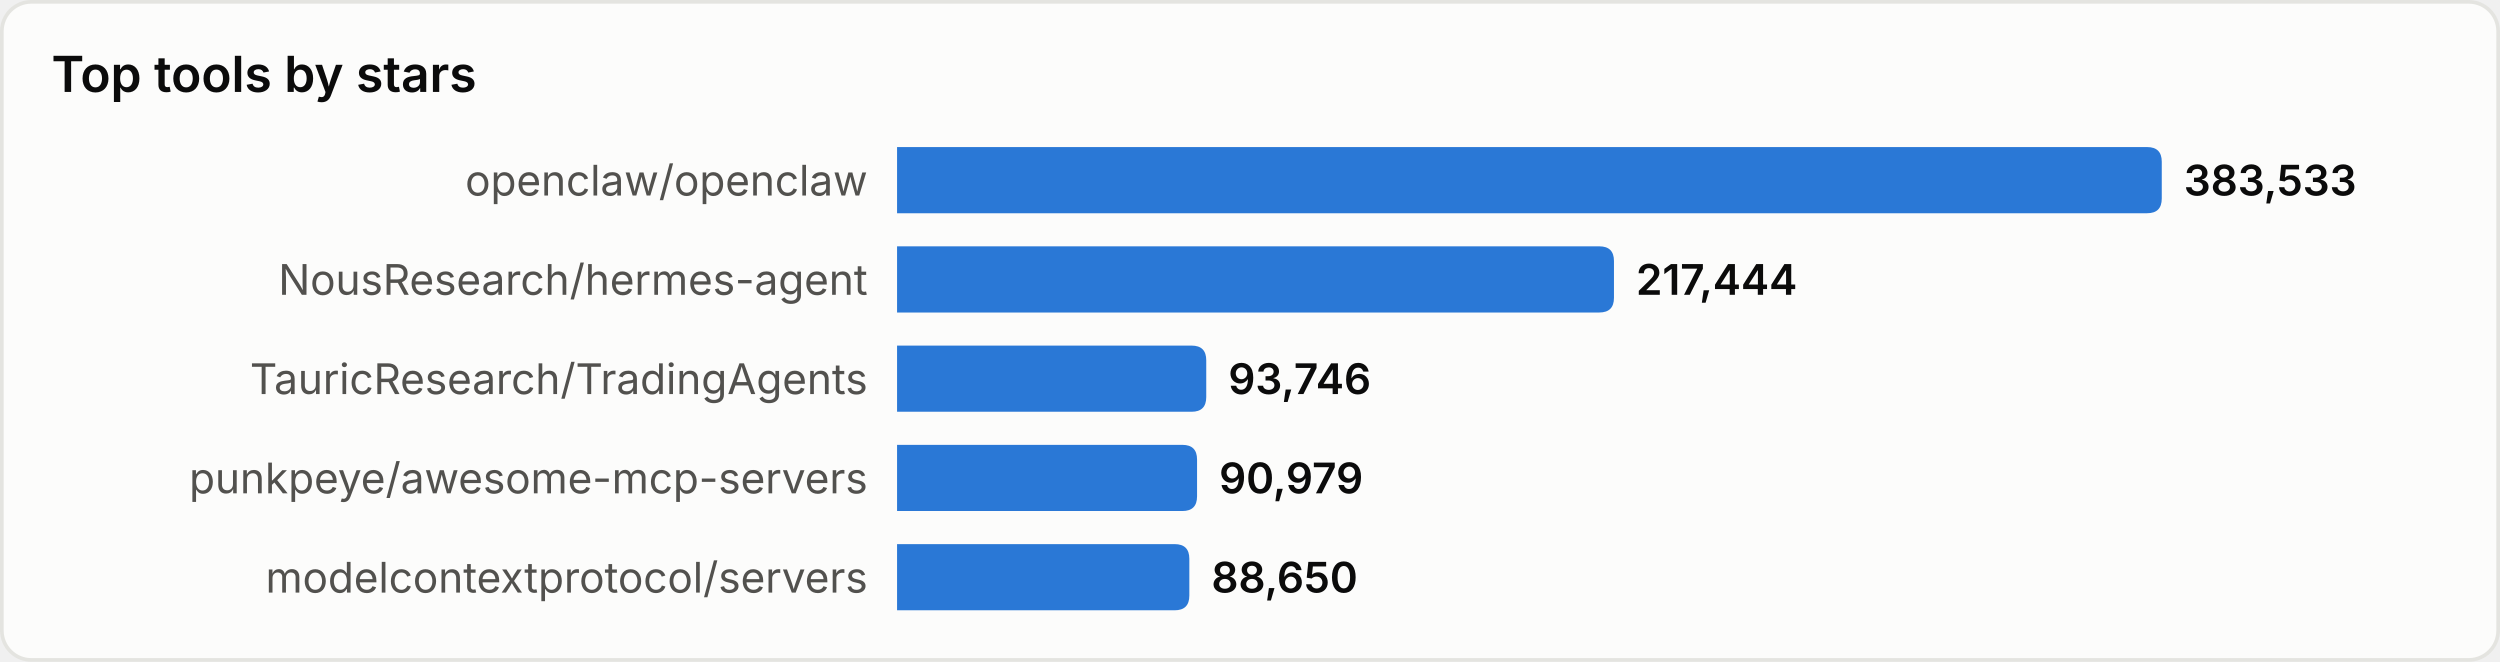
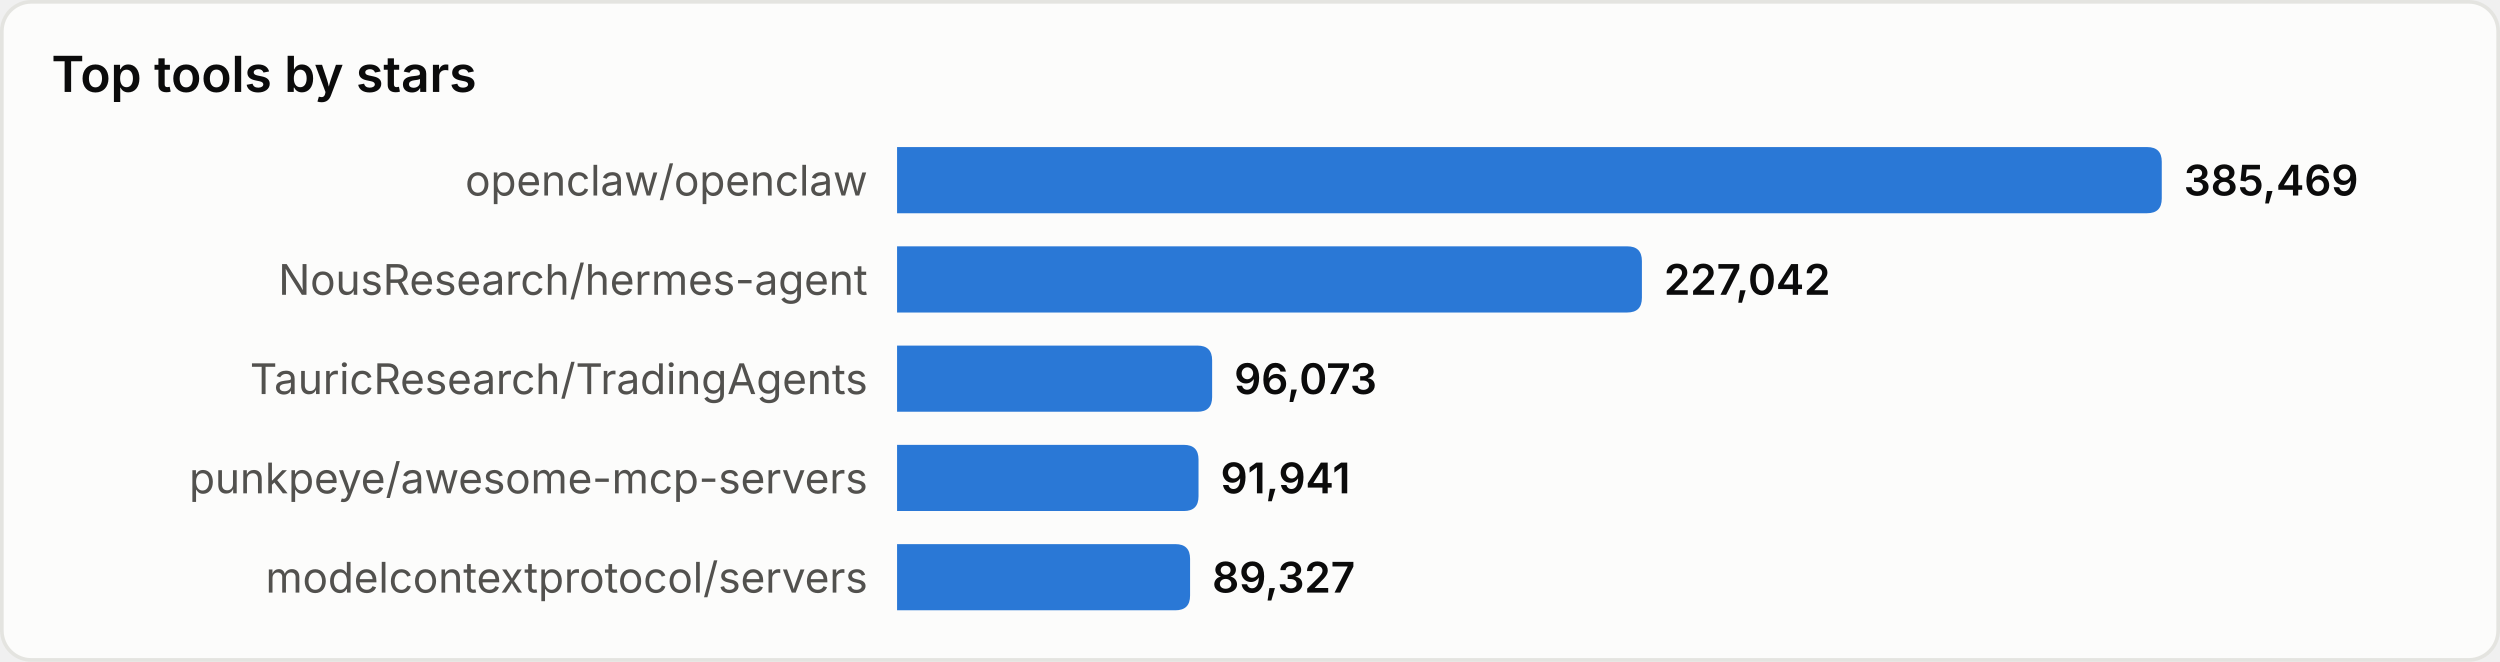
<svg xmlns="http://www.w3.org/2000/svg" width="680" height="180" viewBox="0 0 680 180" role="img" aria-label="Top tools by stars">
  <style>
text{font-family:system-ui,-apple-system,'Segoe UI',sans-serif}
.srf{fill:#fcfcfb;stroke:#e4e4e0}.ttl{fill:#0b0b0b;font-size:13.5px;font-weight:600}
.lbl{fill:#52514e;font-size:11.5px}.val{fill:#0b0b0b;font-size:11.5px;font-weight:600}
.bar{fill:#2a78d6}
@media(prefers-color-scheme:dark){
.srf{fill:#1a1a19;stroke:#33332f}.ttl{fill:#ffffff}
.lbl{fill:#c3c2b7}.val{fill:#ffffff}.bar{fill:#3987e5}
}
</style>
  <rect x="0.5" y="0.5" width="679" height="179" rx="8" class="srf" />
  <text x="14" y="25" class="ttl">Top tools by stars</text>
  <text x="236" y="49.0" class="lbl" text-anchor="end" dominant-baseline="central">openclaw/openclaw</text>
  <path d="M244,40 h340.0 q4,0 4,4 v10 q0,4 -4,4 h-340.0 z" class="bar" />
-   <text x="594.0" y="49.0" class="val" dominant-baseline="central">383,533</text>
+   <text x="594.0" y="49.0" class="val" dominant-baseline="central">385,469</text>
  <text x="236" y="76.0" class="lbl" text-anchor="end" dominant-baseline="central">NousResearch/hermes-agent</text>
-   <path d="M244,67 h191.0 q4,0 4,4 v10 q0,4 -4,4 h-191.0 z" class="bar" />
-   <text x="445.0" y="76.0" class="val" dominant-baseline="central">217,444</text>
+   <path d="M244,67 h198.6 q4,0 4,4 v10 q0,4 -4,4 h-198.6 z" class="bar" />
+   <text x="452.6" y="76.0" class="val" dominant-baseline="central">227,042</text>
  <text x="236" y="103.0" class="lbl" text-anchor="end" dominant-baseline="central">TauricResearch/TradingAgents</text>
-   <path d="M244,94 h80.1 q4,0 4,4 v10 q0,4 -4,4 h-80.1 z" class="bar" />
-   <text x="334.1" y="103.0" class="val" dominant-baseline="central">93,746</text>
+   <path d="M244,94 h81.7 q4,0 4,4 v10 q0,4 -4,4 h-81.7 z" class="bar" />
+   <text x="335.7" y="103.0" class="val" dominant-baseline="central">96,073</text>
  <text x="236" y="130.0" class="lbl" text-anchor="end" dominant-baseline="central">punkpeye/awesome-mcp-servers</text>
-   <path d="M244,121 h77.6 q4,0 4,4 v10 q0,4 -4,4 h-77.6 z" class="bar" />
-   <text x="331.6" y="130.0" class="val" dominant-baseline="central">90,979</text>
+   <path d="M244,121 h78.0 q4,0 4,4 v10 q0,4 -4,4 h-78.0 z" class="bar" />
+   <text x="332.0" y="130.0" class="val" dominant-baseline="central">91,941</text>
  <text x="236" y="157.0" class="lbl" text-anchor="end" dominant-baseline="central">modelcontextprotocol/servers</text>
-   <path d="M244,148 h75.5 q4,0 4,4 v10 q0,4 -4,4 h-75.5 z" class="bar" />
-   <text x="329.5" y="157.0" class="val" dominant-baseline="central">88,650</text>
+   <path d="M244,148 h75.7 q4,0 4,4 v10 q0,4 -4,4 h-75.7 z" class="bar" />
+   <text x="329.7" y="157.0" class="val" dominant-baseline="central">89,327</text>
</svg>
